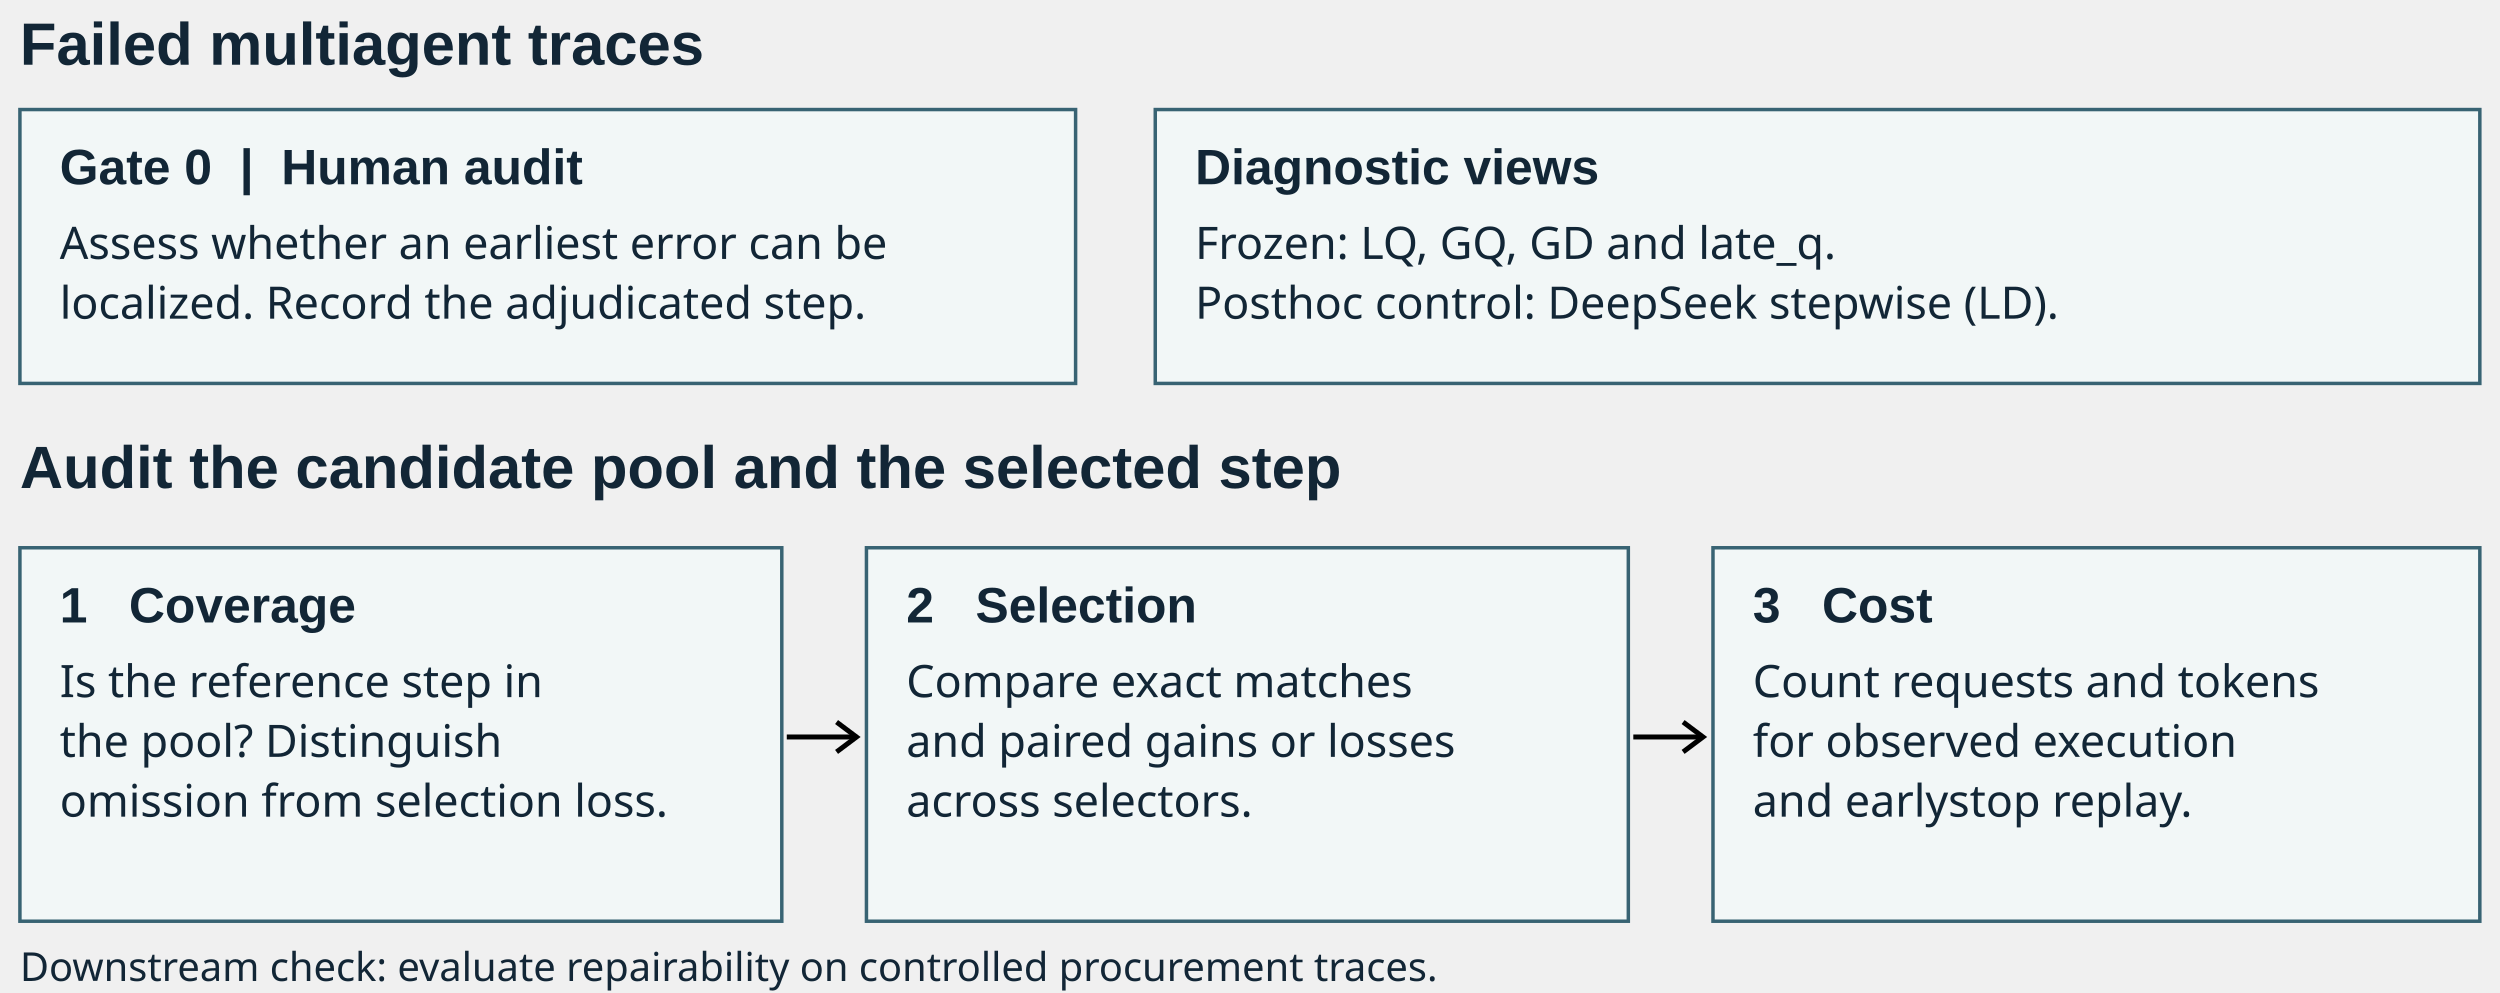
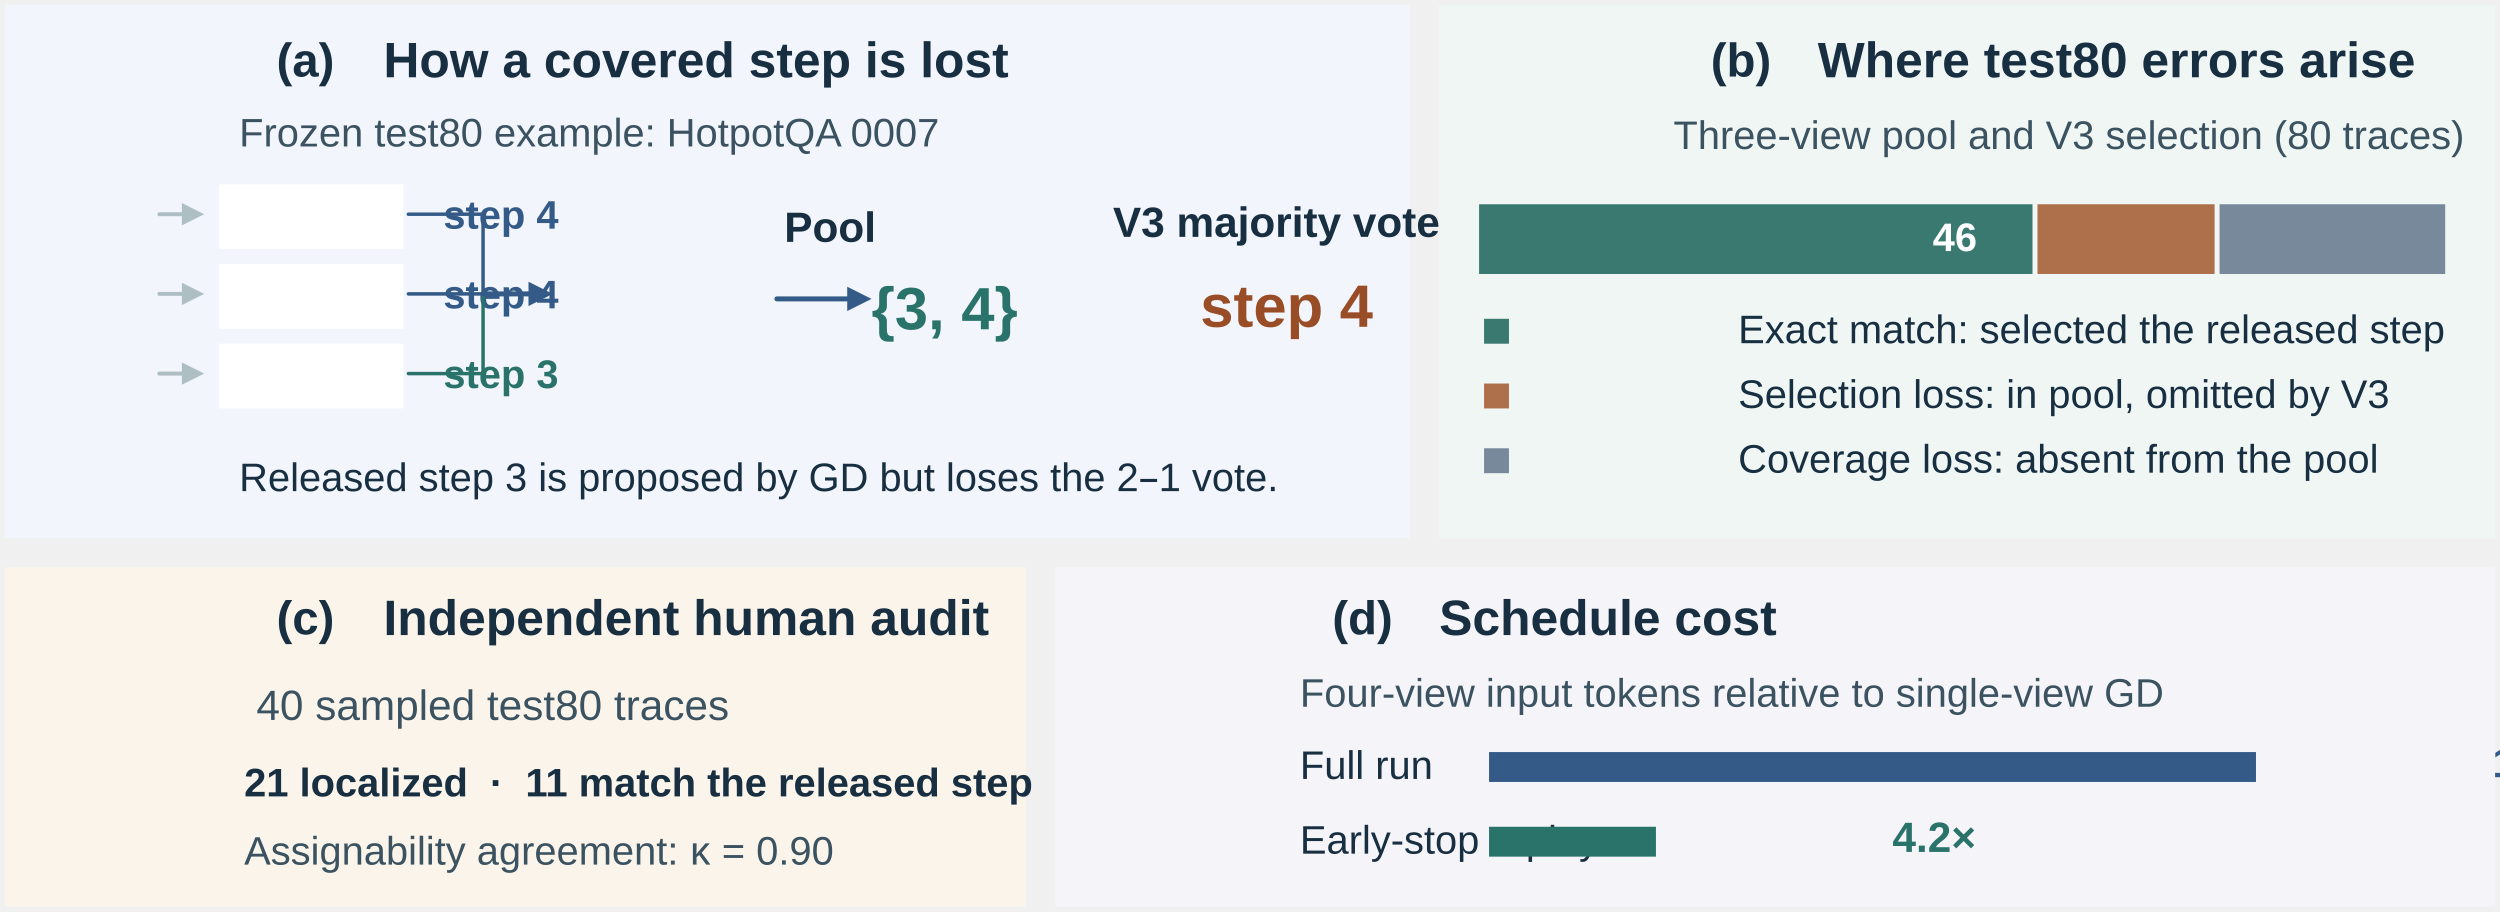
- <svg xmlns="http://www.w3.org/2000/svg" version="1.1" width="502.049pt" height="199.319pt" viewBox="0 0 502.049 199.319">
-   <text fill="#122636" xml:space="preserve" transform="matrix(1 0 -0 1 0 199.3185)" font-size="12" font-family="Arial" font-weight="bold">
-     <tspan y="-186.319" x="4 11.32 17.992 21.316 24.64 31.312 38.632 41.956 52.624 59.944 63.268 67.264 70.588 74.584 81.256 88.576 95.248 102.568 106.564 109.888 113.884 118.552 125.224 131.896 138.568">Failed multi­agent traces</tspan>
-   </text>
-   <path transform="matrix(1,0,0,-1,0,199.3185)" d="M4 122.319H216V177.319H4Z" fill="#f2f7f7" />
-   <path transform="matrix(1,0,0,-1,0,199.3185)" stroke-width=".7" stroke-linecap="butt" stroke-miterlimit="10" stroke-linejoin="miter" fill="none" stroke="#386373" d="M4 122.319H216V177.319H4Z" />
-   <text fill="#122636" xml:space="preserve" transform="matrix(1 0 -0 1 0 199.3185)" font-size="10" font-family="Arial" font-weight="bold">
-     <tspan y="-162.319" x="12 19.77 25.33 28.66 34.22 36.99 42.55 45.32 48.09 50.88 53.65 56.42 63.64 69.74 78.63 84.19 90.29 93.06 98.62 104.72 110.82 113.59">Gate 0  |  Human audit</tspan>
-   </text>
-   <text fill="#122636" xml:space="preserve" transform="matrix(1 0 -0 1 0 199.3185)" font-size="9" font-family="ArialMT">
-     <tspan y="-147.319" x="12 17.994 22.494 26.994 31.998 36.498 40.998 43.491 49.989 54.993 59.997 62.49 67.494 72.498 75.495 77.988 82.992 87.996 90.489 95.493 100.497 103.494 105.492 107.49 112.494 116.994 119.487 121.98 126.984 129.981 132.978 137.982 140.979 143.472 147.972 152.976 157.98 160.473 165.477">Assess whether an earliest error can be</tspan>
-   </text>
-   <text fill="#122636" xml:space="preserve" transform="matrix(1 0 -0 1 0 199.3185)" font-size="9" font-family="ArialMT">
-     <tspan y="-135.319" x="12 13.998 19.002 23.502 28.506 30.504 32.502 37.002 42.006 47.01 49.503 51.996 58.494 63.498 67.998 73.002 75.999 81.003 83.496 85.989 90.993 95.997 98.49 103.494 108.498 110.496 115.5 120.504 122.502 127.002 132.006 134.499 139.503 144.507 147 151.5 153.993 158.997 164.001">localized. Record the adjudicated step.</tspan>
-   </text>
-   <path transform="matrix(1,0,0,-1,0,199.3185)" d="M232 122.319H498V177.319H232Z" fill="#f2f7f7" />
-   <path transform="matrix(1,0,0,-1,0,199.3185)" stroke-width=".7" stroke-linecap="butt" stroke-miterlimit="10" stroke-linejoin="miter" fill="none" stroke="#386373" d="M232 122.319H498V177.319H232Z" />
-   <text fill="#122636" xml:space="preserve" transform="matrix(1 0 -0 1 0 199.3185)" font-size="10" font-family="Arial" font-weight="bold">
-     <tspan y="-162.319" x="240 247.22 249.99 255.55 261.65 267.75 273.85 279.41 282.74 285.51 291.07 293.84 299.4 302.17 307.73 315.5">Diagnostic views</tspan>
-   </text>
-   <text fill="#122636" xml:space="preserve" transform="matrix(1 0 -0 1 0 199.3185)" font-size="9" font-family="ArialMT">
-     <tspan y="-147.319" x="240 245.49 248.487 253.491 257.991 262.995 267.999 270.492 272.985 277.989 284.982 287.475 289.968 296.961 303.954 306.447 308.94 315.933 322.431 324.924 329.928 334.932 339.936 342.429 344.427 349.431 351.924 356.928 361.932 366.936">Frozen: LQ, GQ, GD and late_q.</tspan>
-   </text>
-   <text fill="#122636" xml:space="preserve" transform="matrix(1 0 -0 1 0 199.3185)" font-size="9" font-family="ArialMT">
-     <tspan y="-135.319" x="240 245.994 250.998 255.498 257.991 260.988 265.992 270.996 275.496 277.989 282.489 287.493 292.497 294.99 297.987 302.991 304.989 307.482 309.975 316.473 321.477 326.481 331.485 337.479 342.483 347.487 351.987 354.48 358.98 361.473 366.477 371.481 377.979 379.977 384.477 389.481 391.974 394.971 399.975 406.473 409.47">Post­hoc control: DeepSeek stepwise (LD).</tspan>
-   </text>
-   <text fill="#122636" xml:space="preserve" transform="matrix(1 0 -0 1 0 199.3185)" font-size="12" font-family="Arial" font-weight="bold">
-     <tspan y="-101.319" x="4 12.664 19.984 27.304 30.628 34.624 37.948 41.944 49.264 55.936 59.26 65.932 72.604 79.924 87.244 90.568 97.888 104.56 108.556 115.228 118.552 125.872 133.192 140.512 143.836 147.16 153.832 161.152 168.472 171.796 175.792 183.112 189.784 193.108 199.78 206.452 209.776 216.448 223.12 227.116 233.788 241.108 244.432 251.104 255.1 261.772">Audit the candidate pool and the selected step</tspan>
-   </text>
-   <path transform="matrix(1,0,0,-1,0,199.3185)" d="M4 14.319H157V89.319H4Z" fill="#f2f7f7" />
-   <path transform="matrix(1,0,0,-1,0,199.3185)" stroke-width=".7" stroke-linecap="butt" stroke-miterlimit="10" stroke-linejoin="miter" fill="none" stroke="#386373" d="M4 14.319H157V89.319H4Z" />
-   <text fill="#122636" xml:space="preserve" transform="matrix(1 0 -0 1 0 199.3185)" font-size="10" font-family="Arial" font-weight="bold">
-     <tspan y="-74.319" x="12 17.56 20.33 23.1 25.87 33.09 39.19 44.75 50.31 54.2 59.76 65.86">1   Coverage</tspan>
-   </text>
-   <text fill="#122636" xml:space="preserve" transform="matrix(1 0 -0 1 0 199.3185)" font-size="9" font-family="ArialMT">
-     <tspan y="-59.319" x="12 14.493 18.993 21.486 23.979 28.983 33.987 36.48 39.477 44.481 46.974 51.978 54.975 59.979 64.983 69.483 74.487 76.98 81.48 83.973 88.977 93.981 96.474 98.472">Is the reference step in</tspan>
-   </text>
-   <text fill="#122636" xml:space="preserve" transform="matrix(1 0 -0 1 0 199.3185)" font-size="9" font-family="ArialMT">
-     <tspan y="-47.319" x="12 14.493 19.497 24.501 26.994 31.998 37.002 42.006 44.004 49.008 51.501 57.999 59.997 64.497 66.99 68.988 73.992 78.996 84 85.998 90.498">the pool? Distinguish</tspan>
-   </text>
-   <text fill="#122636" xml:space="preserve" transform="matrix(1 0 -0 1 0 199.3185)" font-size="9" font-family="ArialMT">
-     <tspan y="-35.319" x="12 17.004 24.501 26.499 30.999 35.499 37.497 42.501 47.505 49.998 52.491 55.488 60.492 67.989 70.482 74.982 79.986 81.984 86.988 91.488 93.981 95.979 100.983 105.987 108.48 110.478 115.482 119.982 124.482">omission from selection loss.</tspan>
-   </text>
-   <path transform="matrix(1,0,0,-1,0,199.3185)" d="M174 14.319H327V89.319H174Z" fill="#f2f7f7" />
-   <path transform="matrix(1,0,0,-1,0,199.3185)" stroke-width=".7" stroke-linecap="butt" stroke-miterlimit="10" stroke-linejoin="miter" fill="none" stroke="#386373" d="M174 14.319H327V89.319H174Z" />
-   <text fill="#122636" xml:space="preserve" transform="matrix(1 0 -0 1 0 199.3185)" font-size="10" font-family="Arial" font-weight="bold">
-     <tspan y="-74.319" x="182 187.56 190.33 193.1 195.87 202.53 208.09 210.86 216.42 221.98 225.31 228.08 234.18">2   Selection</tspan>
-   </text>
-   <text fill="#122636" xml:space="preserve" transform="matrix(1 0 -0 1 0 199.3185)" font-size="9" font-family="ArialMT">
-     <tspan y="-59.319" x="182 188.498 193.502 200.999 206.003 211.007 214.004 219.008 221.501 226.505 231.005 236.009 240.509 243.002 245.495 252.992 257.996 260.489 264.989 269.993 274.997">Compare exact matches</tspan>
-   </text>
-   <text fill="#122636" xml:space="preserve" transform="matrix(1 0 -0 1 0 199.3185)" font-size="9" font-family="ArialMT">
-     <tspan y="-47.319" x="182 187.004 192.008 197.012 199.505 204.509 209.513 211.511 214.508 219.512 224.516 227.009 232.013 237.017 239.015 244.019 248.519 251.012 256.016 259.013 261.506 263.504 268.508 273.008 277.508 282.512">and paired gains or losses</tspan>
-   </text>
-   <text fill="#122636" xml:space="preserve" transform="matrix(1 0 -0 1 0 199.3185)" font-size="9" font-family="ArialMT">
-     <tspan y="-35.319" x="182 187.004 191.504 194.501 199.505 204.005 208.505 210.998 215.498 220.502 222.5 227.504 232.004 234.497 239.501 242.498 246.998">across selectors.</tspan>
-   </text>
-   <path transform="matrix(1,0,0,-1,0,199.3185)" d="M344 14.319H498V89.319H344Z" fill="#f2f7f7" />
-   <path transform="matrix(1,0,0,-1,0,199.3185)" stroke-width=".7" stroke-linecap="butt" stroke-miterlimit="10" stroke-linejoin="miter" fill="none" stroke="#386373" d="M344 14.319H498V89.319H344Z" />
-   <text fill="#122636" xml:space="preserve" transform="matrix(1 0 -0 1 0 199.3185)" font-size="10" font-family="Arial" font-weight="bold">
-     <tspan y="-74.319" x="352 357.56 360.33 363.1 365.87 373.09 379.19 384.75">3   Cost</tspan>
-   </text>
-   <text fill="#122636" xml:space="preserve" transform="matrix(1 0 -0 1 0 199.3185)" font-size="9" font-family="ArialMT">
-     <tspan y="-59.319" x="352 358.498 363.502 368.506 373.51 376.003 378.496 381.493 386.497 391.501 396.505 401.509 406.009 408.502 413.002 415.495 420.499 425.503 430.507 433 435.493 440.497 444.997 450.001 455.005">Count requests and tokens</tspan>
-   </text>
-   <text fill="#122636" xml:space="preserve" transform="matrix(1 0 -0 1 0 199.3185)" font-size="9" font-family="ArialMT">
-     <tspan y="-47.319" x="352 354.493 359.497 362.494 364.987 369.991 374.995 379.495 384.499 387.496 391.996 397 402.004 404.497 409.501 414.001 419.005 423.505 428.509 431.002 433 438.004">for observed execution</tspan>
-   </text>
-   <text fill="#122636" xml:space="preserve" transform="matrix(1 0 -0 1 0 199.3185)" font-size="9" font-family="ArialMT">
-     <tspan y="-35.319" x="352 357.004 362.008 367.012 369.505 374.509 379.513 382.51 384.508 389.008 392.005 396.505 398.998 404.002 409.006 411.499 414.496 419.5 424.504 426.502 431.506 436.006">and early­stop replay.</tspan>
-   </text>
-   <path transform="matrix(1,0,0,-1,0,199.3185)" stroke-width="1" stroke-linecap="butt" stroke-miterlimit="10" stroke-linejoin="miter" fill="none" stroke="#000000" d="M158 51.319H172" />
-   <path transform="matrix(1,0,0,-1,0,199.3185)" stroke-width="1" stroke-linecap="butt" stroke-miterlimit="10" stroke-linejoin="miter" fill="none" stroke="#000000" d="M168 54.319 172 51.319 168 48.319" />
-   <path transform="matrix(1,0,0,-1,0,199.3185)" stroke-width="1" stroke-linecap="butt" stroke-miterlimit="10" stroke-linejoin="miter" fill="none" stroke="#000000" d="M328 51.319H342" />
-   <path transform="matrix(1,0,0,-1,0,199.3185)" stroke-width="1" stroke-linecap="butt" stroke-miterlimit="10" stroke-linejoin="miter" fill="none" stroke="#000000" d="M338 54.319 342 51.319 338 48.319" />
-   <text fill="#122636" xml:space="preserve" transform="matrix(1 0 -0 1 0 199.3185)" font-size="8" font-family="ArialMT">
-     <tspan y="-2.319" x="4 9.776 14.224 20 24.448 28.448 30.664 33.328 37.776 42.224 48.888 51.104 55.104 59.552 64 68 72 74.216 76.432 80.88 84.88 89.328 91.104 95.552 100 102.216 106.664 108.88 111.544 115.992 120.44 124.888 126.664 129.328 133.776 138.224 140 141.776 143.552 145.768 149.768 151.984 156.432 160.88 163.096 167.096 171.544 175.992 178.208 180.872 185.32 187.096 188.872 193.32 197.768 199.984 204.432 207.096 211.544 215.544 219.992 222.656 227.104 233.768 238.216 242.664 244.88 247.096 249.312 251.976 256.424 260.424 264.872 268.872">Downstream check: evaluate repairability on controlled procurement traces.</tspan>
-   </text>
+ <svg xmlns="http://www.w3.org/2000/svg" xmlns:ns1="http://schemas.microsoft.com/visio/2003/SVGExtensions/" xmlns:xlink="http://www.w3.org/1999/xlink" width="6.972in" height="2.542in" viewBox="0 0 502 183" xml:space="preserve" color-interpolation-filters="sRGB" class="st33">
+   <ns1:documentProperties ns1:langID="2052" ns1:metric="true" ns1:viewMarkup="false" />
+   <style type="text/css">
+ 	
+ 		.st1 {fill:#f2f5fb;stroke:#f2f5fb;stroke-linecap:round;stroke-linejoin:round;stroke-width:0.1}
+ 		.st2 {fill:#eff6f4;stroke:#eff6f4;stroke-linecap:round;stroke-linejoin:round;stroke-width:0.1}
+ 		.st3 {fill:#faf4ea;stroke:#faf4ea;stroke-linecap:round;stroke-linejoin:round;stroke-width:0.1}
+ 		.st4 {fill:#f5f4f8;stroke:#f5f4f8;stroke-linecap:round;stroke-linejoin:round;stroke-width:0.1}
+ 		.st5 {fill:none;stroke:none;stroke-linecap:round;stroke-linejoin:round;stroke-width:0.75}
+ 		.st6 {fill:#182f42;font-family:Arial;font-size:0.792em;font-weight:bold}
+ 		.st7 {fill:#182f42;font-family:Arial;font-size:0.833em;font-weight:bold}
+ 		.st8 {fill:#3b5261;font-family:Arial;font-size:0.667em}
+ 		.st9 {fill:#182f42;font-family:Arial;font-size:0.708em;font-weight:bold}
+ 		.st10 {marker-end:url(#mrkr4-26);stroke:#aebfc4;stroke-linecap:round;stroke-linejoin:round;stroke-width:0.8}
+ 		.st11 {fill:#aebfc4;fill-opacity:1;stroke:#aebfc4;stroke-opacity:1;stroke-width:0.357}
+ 		.st12 {fill:#ffffff;stroke:none;stroke-linecap:round;stroke-linejoin:round;stroke-width:0.75}
+ 		.st13 {fill:#345b87;font-family:Arial;font-size:0.667em;font-weight:bold}
+ 		.st14 {stroke:#345b87;stroke-linecap:round;stroke-linejoin:round;stroke-width:0.7}
+ 		.st15 {fill:#29736b;font-family:Arial;font-size:0.667em;font-weight:bold}
+ 		.st16 {stroke:#29736b;stroke-linecap:round;stroke-linejoin:round;stroke-width:0.7}
+ 		.st17 {marker-end:url(#mrkr4-79);stroke:#345b87;stroke-linecap:round;stroke-linejoin:round;stroke-width:1}
+ 		.st18 {fill:#345b87;fill-opacity:1;stroke:#345b87;stroke-opacity:1;stroke-width:0.41}
+ 		.st19 {fill:#29736b;font-family:Arial;font-size:1em;font-weight:bold}
+ 		.st20 {fill:#994d27;font-family:Arial;font-size:1em;font-weight:bold}
+ 		.st21 {fill:#182f42;font-family:Arial;font-size:0.667em}
+ 		.st22 {font-family:宋体;font-size:1em}
+ 		.st23 {fill:#39796f;stroke:none;stroke-linecap:round;stroke-linejoin:round;stroke-width:0.75}
+ 		.st24 {fill:#ffffff;font-family:Arial;font-size:0.667em;font-weight:bold}
+ 		.st25 {fill:#ae704b;stroke:none;stroke-linecap:round;stroke-linejoin:round;stroke-width:0.75}
+ 		.st26 {fill:#78899c;stroke:none;stroke-linecap:round;stroke-linejoin:round;stroke-width:0.75}
+ 		.st27 {fill:#3b5261;font-family:Arial;font-size:0.708em}
+ 		.st28 {fill:#182f42;font-family:Arial;font-size:0.667em;font-weight:bold}
+ 		.st29 {fill:#345b87;stroke:none;stroke-linecap:round;stroke-linejoin:round;stroke-width:0.75}
+ 		.st30 {fill:#345b87;font-family:Arial;font-size:0.708em;font-weight:bold}
+ 		.st31 {fill:#29736b;stroke:none;stroke-linecap:round;stroke-linejoin:round;stroke-width:0.75}
+ 		.st32 {fill:#29736b;font-family:Arial;font-size:0.708em;font-weight:bold}
+ 		.st33 {fill:none;fill-rule:evenodd;font-size:12px;overflow:visible;stroke-linecap:square;stroke-miterlimit:3}
+ 	
+ 	</style>
+   <defs id="Markers">
+     <g id="lend4">
+       <path d="M 2 1 L 0 0 L 2 -1 L 2 1 " style="stroke:none" />
+     </g>
+     <marker id="mrkr4-26" class="st11" ns1:arrowType="4" ns1:arrowSize="0" ns1:setback="5.6" refX="-5.6" orient="auto" markerUnits="strokeWidth" overflow="visible">
+       <use xlink:href="#lend4" transform="scale(-2.8,-2.8) " />
+     </marker>
+     <marker id="mrkr4-79" class="st18" ns1:arrowType="4" ns1:arrowSize="0" ns1:setback="4.88" refX="-4.88" orient="auto" markerUnits="strokeWidth" overflow="visible">
+       <use xlink:href="#lend4" transform="scale(-2.44,-2.44) " />
+     </marker>
+   </defs>
+   <g ns1:mID="0" ns1:index="1" ns1:groupContext="foregroundPage">
+     <ns1:pageProperties ns1:drawingScale="0.0393701" ns1:pageScale="0.0393701" ns1:drawingUnits="24" ns1:shadowOffsetX="8.50394" ns1:shadowOffsetY="-8.50394" />
+     <ns1:layer ns1:name="流程图" ns1:index="0" />
+     <g id="shape1-1" ns1:mID="1" ns1:groupContext="shape" ns1:layerMember="0" transform="translate(1,-75)">
+       <ns1:custProps>
+         <ns1:cp ns1:nameU="Cost" ns1:lbl="成本" ns1:prompt="" ns1:type="7" ns1:format="@" ns1:sortKey="" ns1:invis="false" ns1:ask="false" ns1:langID="2052" ns1:cal="0" />
+         <ns1:cp ns1:nameU="ProcessNumber" ns1:lbl="进程编号" ns1:prompt="" ns1:type="2" ns1:format="" ns1:sortKey="" ns1:invis="false" ns1:ask="false" ns1:langID="2052" ns1:cal="0" />
+         <ns1:cp ns1:nameU="Owner" ns1:lbl="所有者" ns1:prompt="" ns1:type="0" ns1:format="" ns1:sortKey="" ns1:invis="false" ns1:ask="false" ns1:langID="2052" ns1:cal="0" />
+         <ns1:cp ns1:nameU="Function" ns1:lbl="函数" ns1:prompt="" ns1:type="0" ns1:format="" ns1:sortKey="" ns1:invis="false" ns1:ask="false" ns1:langID="2052" ns1:cal="0" ns1:val="VT4()" />
+         <ns1:cp ns1:nameU="StartDate" ns1:lbl="开始日期" ns1:prompt="" ns1:type="5" ns1:format="" ns1:sortKey="" ns1:invis="false" ns1:ask="false" ns1:langID="2052" ns1:cal="0" />
+         <ns1:cp ns1:nameU="EndDate" ns1:lbl="结束日期" ns1:prompt="" ns1:type="5" ns1:format="" ns1:sortKey="" ns1:invis="false" ns1:ask="false" ns1:langID="2052" ns1:cal="0" />
+         <ns1:cp ns1:nameU="Status" ns1:lbl="状态" ns1:prompt="" ns1:type="4" ns1:format=";未开始;进行中;已完成;已推迟;正在等待输入" ns1:sortKey="" ns1:invis="false" ns1:ask="false" ns1:langID="2052" ns1:cal="0" ns1:val="VT4()" />
+       </ns1:custProps>
+       <ns1:userDefs>
+         <ns1:ud ns1:nameU="visVersion" ns1:prompt="" ns1:val="VT0(15):26" />
+         <ns1:ud ns1:nameU="DefaultWidth" ns1:prompt="" ns1:val="VT0(0.98425196850394):24" />
+         <ns1:ud ns1:nameU="DefaultHeight" ns1:prompt="" ns1:val="VT0(0.59055118110236):24" />
+         <ns1:ud ns1:nameU="ResizeTxtHeight" ns1:prompt="" ns1:val="VT0(0.59055118110236):24" />
+       </ns1:userDefs>
+       <rect x="0" y="76" width="282" height="107" class="st1" />
+     </g>
+     <g id="shape2-3" ns1:mID="2" ns1:groupContext="shape" ns1:layerMember="0" transform="translate(289,-75)">
+       <ns1:custProps>
+         <ns1:cp ns1:nameU="Cost" ns1:lbl="成本" ns1:prompt="" ns1:type="7" ns1:format="@" ns1:sortKey="" ns1:invis="false" ns1:ask="false" ns1:langID="2052" ns1:cal="0" />
+         <ns1:cp ns1:nameU="ProcessNumber" ns1:lbl="进程编号" ns1:prompt="" ns1:type="2" ns1:format="" ns1:sortKey="" ns1:invis="false" ns1:ask="false" ns1:langID="2052" ns1:cal="0" />
+         <ns1:cp ns1:nameU="Owner" ns1:lbl="所有者" ns1:prompt="" ns1:type="0" ns1:format="" ns1:sortKey="" ns1:invis="false" ns1:ask="false" ns1:langID="2052" ns1:cal="0" />
+         <ns1:cp ns1:nameU="Function" ns1:lbl="函数" ns1:prompt="" ns1:type="0" ns1:format="" ns1:sortKey="" ns1:invis="false" ns1:ask="false" ns1:langID="2052" ns1:cal="0" ns1:val="VT4()" />
+         <ns1:cp ns1:nameU="StartDate" ns1:lbl="开始日期" ns1:prompt="" ns1:type="5" ns1:format="" ns1:sortKey="" ns1:invis="false" ns1:ask="false" ns1:langID="2052" ns1:cal="0" />
+         <ns1:cp ns1:nameU="EndDate" ns1:lbl="结束日期" ns1:prompt="" ns1:type="5" ns1:format="" ns1:sortKey="" ns1:invis="false" ns1:ask="false" ns1:langID="2052" ns1:cal="0" />
+         <ns1:cp ns1:nameU="Status" ns1:lbl="状态" ns1:prompt="" ns1:type="4" ns1:format=";未开始;进行中;已完成;已推迟;正在等待输入" ns1:sortKey="" ns1:invis="false" ns1:ask="false" ns1:langID="2052" ns1:cal="0" ns1:val="VT4()" />
+       </ns1:custProps>
+       <ns1:userDefs>
+         <ns1:ud ns1:nameU="visVersion" ns1:prompt="" ns1:val="VT0(15):26" />
+         <ns1:ud ns1:nameU="DefaultWidth" ns1:prompt="" ns1:val="VT0(0.98425196850394):24" />
+         <ns1:ud ns1:nameU="DefaultHeight" ns1:prompt="" ns1:val="VT0(0.59055118110236):24" />
+         <ns1:ud ns1:nameU="ResizeTxtHeight" ns1:prompt="" ns1:val="VT0(0.59055118110236):24" />
+       </ns1:userDefs>
+       <rect x="0" y="76" width="212" height="107" class="st2" />
+     </g>
+     <g id="shape3-5" ns1:mID="3" ns1:groupContext="shape" ns1:layerMember="0" transform="translate(1,-1)">
+       <ns1:custProps>
+         <ns1:cp ns1:nameU="Cost" ns1:lbl="成本" ns1:prompt="" ns1:type="7" ns1:format="@" ns1:sortKey="" ns1:invis="false" ns1:ask="false" ns1:langID="2052" ns1:cal="0" />
+         <ns1:cp ns1:nameU="ProcessNumber" ns1:lbl="进程编号" ns1:prompt="" ns1:type="2" ns1:format="" ns1:sortKey="" ns1:invis="false" ns1:ask="false" ns1:langID="2052" ns1:cal="0" />
+         <ns1:cp ns1:nameU="Owner" ns1:lbl="所有者" ns1:prompt="" ns1:type="0" ns1:format="" ns1:sortKey="" ns1:invis="false" ns1:ask="false" ns1:langID="2052" ns1:cal="0" />
+         <ns1:cp ns1:nameU="Function" ns1:lbl="函数" ns1:prompt="" ns1:type="0" ns1:format="" ns1:sortKey="" ns1:invis="false" ns1:ask="false" ns1:langID="2052" ns1:cal="0" ns1:val="VT4()" />
+         <ns1:cp ns1:nameU="StartDate" ns1:lbl="开始日期" ns1:prompt="" ns1:type="5" ns1:format="" ns1:sortKey="" ns1:invis="false" ns1:ask="false" ns1:langID="2052" ns1:cal="0" />
+         <ns1:cp ns1:nameU="EndDate" ns1:lbl="结束日期" ns1:prompt="" ns1:type="5" ns1:format="" ns1:sortKey="" ns1:invis="false" ns1:ask="false" ns1:langID="2052" ns1:cal="0" />
+         <ns1:cp ns1:nameU="Status" ns1:lbl="状态" ns1:prompt="" ns1:type="4" ns1:format=";未开始;进行中;已完成;已推迟;正在等待输入" ns1:sortKey="" ns1:invis="false" ns1:ask="false" ns1:langID="2052" ns1:cal="0" ns1:val="VT4()" />
+       </ns1:custProps>
+       <ns1:userDefs>
+         <ns1:ud ns1:nameU="visVersion" ns1:prompt="" ns1:val="VT0(15):26" />
+         <ns1:ud ns1:nameU="DefaultWidth" ns1:prompt="" ns1:val="VT0(0.98425196850394):24" />
+         <ns1:ud ns1:nameU="DefaultHeight" ns1:prompt="" ns1:val="VT0(0.59055118110236):24" />
+         <ns1:ud ns1:nameU="ResizeTxtHeight" ns1:prompt="" ns1:val="VT0(0.59055118110236):24" />
+       </ns1:userDefs>
+       <rect x="0" y="115" width="205" height="68" class="st3" />
+     </g>
+     <g id="shape4-7" ns1:mID="4" ns1:groupContext="shape" ns1:layerMember="0" transform="translate(212,-1)">
+       <ns1:custProps>
+         <ns1:cp ns1:nameU="Cost" ns1:lbl="成本" ns1:prompt="" ns1:type="7" ns1:format="@" ns1:sortKey="" ns1:invis="false" ns1:ask="false" ns1:langID="2052" ns1:cal="0" />
+         <ns1:cp ns1:nameU="ProcessNumber" ns1:lbl="进程编号" ns1:prompt="" ns1:type="2" ns1:format="" ns1:sortKey="" ns1:invis="false" ns1:ask="false" ns1:langID="2052" ns1:cal="0" />
+         <ns1:cp ns1:nameU="Owner" ns1:lbl="所有者" ns1:prompt="" ns1:type="0" ns1:format="" ns1:sortKey="" ns1:invis="false" ns1:ask="false" ns1:langID="2052" ns1:cal="0" />
+         <ns1:cp ns1:nameU="Function" ns1:lbl="函数" ns1:prompt="" ns1:type="0" ns1:format="" ns1:sortKey="" ns1:invis="false" ns1:ask="false" ns1:langID="2052" ns1:cal="0" ns1:val="VT4()" />
+         <ns1:cp ns1:nameU="StartDate" ns1:lbl="开始日期" ns1:prompt="" ns1:type="5" ns1:format="" ns1:sortKey="" ns1:invis="false" ns1:ask="false" ns1:langID="2052" ns1:cal="0" />
+         <ns1:cp ns1:nameU="EndDate" ns1:lbl="结束日期" ns1:prompt="" ns1:type="5" ns1:format="" ns1:sortKey="" ns1:invis="false" ns1:ask="false" ns1:langID="2052" ns1:cal="0" />
+         <ns1:cp ns1:nameU="Status" ns1:lbl="状态" ns1:prompt="" ns1:type="4" ns1:format=";未开始;进行中;已完成;已推迟;正在等待输入" ns1:sortKey="" ns1:invis="false" ns1:ask="false" ns1:langID="2052" ns1:cal="0" ns1:val="VT4()" />
+       </ns1:custProps>
+       <ns1:userDefs>
+         <ns1:ud ns1:nameU="visVersion" ns1:prompt="" ns1:val="VT0(15):26" />
+         <ns1:ud ns1:nameU="DefaultWidth" ns1:prompt="" ns1:val="VT0(0.98425196850394):24" />
+         <ns1:ud ns1:nameU="DefaultHeight" ns1:prompt="" ns1:val="VT0(0.59055118110236):24" />
+         <ns1:ud ns1:nameU="ResizeTxtHeight" ns1:prompt="" ns1:val="VT0(0.59055118110236):24" />
+       </ns1:userDefs>
+       <rect x="0" y="115" width="289" height="68" class="st4" />
+     </g>
+     <g id="shape5-9" ns1:mID="5" ns1:groupContext="shape" transform="translate(8,-163)">
+       <ns1:textBlock ns1:margins="rect(0,0,0,0)" ns1:tabSpace="42.5197" />
+       <ns1:textRect cx="9" cy="175.5" width="18" height="15" />
+       <rect x="0" y="168" width="18" height="15" class="st5" />
+       <text x="0" y="178.35" class="st6" ns1:langID="2052">
+         <ns1:paragraph />
+         <ns1:tabList />(a)</text>
+     </g>
+     <g id="shape6-12" ns1:mID="6" ns1:groupContext="shape" transform="translate(27,-163)">
+       <ns1:textBlock ns1:margins="rect(0,0,0,0)" ns1:tabSpace="42.5197" />
+       <ns1:textRect cx="117.5" cy="175.5" width="235" height="15" />
+       <rect x="0" y="168" width="235" height="15" class="st5" />
+       <text x="0" y="178.5" class="st7" ns1:langID="2052">
+         <ns1:paragraph />
+         <ns1:tabList />How a covered step is lost</text>
+     </g>
+     <g id="shape7-15" ns1:mID="7" ns1:groupContext="shape" transform="translate(8,-150)">
+       <ns1:textBlock ns1:margins="rect(0,0,0,0)" ns1:tabSpace="42.5197" />
+       <ns1:textRect cx="135" cy="177" width="270" height="12" />
+       <rect x="0" y="171" width="270" height="12" class="st5" />
+       <text x="0" y="179.4" class="st8" ns1:langID="2052">
+         <ns1:paragraph />
+         <ns1:tabList />Frozen test80 example: HotpotQA 0007</text>
+     </g>
+     <g id="shape8-18" ns1:mID="8" ns1:groupContext="shape" transform="translate(9,-134)">
+       <ns1:textBlock ns1:margins="rect(0,0,0,0)" ns1:tabSpace="42.5197" />
+       <ns1:textRect cx="12" cy="176.5" width="24" height="13" />
+       <rect x="0" y="170" width="24" height="13" class="st5" />
+       <text x="0" y="179.05" class="st9" ns1:langID="2052">
+         <ns1:paragraph />
+         <ns1:tabList />LQ</text>
+     </g>
+     <g id="shape9-21" ns1:mID="9" ns1:groupContext="shape" transform="translate(32,-140)">
+       <path d="M0 183 L4.52 183" class="st10" />
+     </g>
+     <g id="shape10-27" ns1:mID="10" ns1:groupContext="shape" transform="translate(44,-133)">
+       <rect x="0" y="170" width="37" height="13" class="st12" />
+     </g>
+     <g id="shape11-29" ns1:mID="11" ns1:groupContext="shape" transform="translate(49,-133)">
+       <ns1:textBlock ns1:margins="rect(0,0,0,0)" ns1:tabSpace="42.5197" />
+       <ns1:textRect cx="16" cy="176.5" width="32" height="13" />
+       <rect x="0" y="170" width="32" height="13" class="st5" />
+       <text x="0" y="178.9" class="st13" ns1:langID="2052">
+         <ns1:paragraph />
+         <ns1:tabList />step 4</text>
+     </g>
+     <g id="shape12-32" ns1:mID="12" ns1:groupContext="shape" transform="translate(82,-140)">
+       <path d="M0 183 L15 183" class="st14" />
+     </g>
+     <g id="shape13-35" ns1:mID="13" ns1:groupContext="shape" transform="translate(280,43) rotate(90)">
+       <path d="M0 183 L16 183" class="st14" />
+     </g>
+     <g id="shape14-38" ns1:mID="14" ns1:groupContext="shape" transform="translate(9,-118)">
+       <ns1:textBlock ns1:margins="rect(0,0,0,0)" ns1:tabSpace="42.5197" />
+       <ns1:textRect cx="12" cy="176.5" width="24" height="13" />
+       <rect x="0" y="170" width="24" height="13" class="st5" />
+       <text x="0" y="179.05" class="st9" ns1:langID="2052">
+         <ns1:paragraph />
+         <ns1:tabList />GQ</text>
+     </g>
+     <g id="shape15-41" ns1:mID="15" ns1:groupContext="shape" transform="translate(32,-124)">
+       <path d="M0 183 L4.52 183" class="st10" />
+     </g>
+     <g id="shape16-46" ns1:mID="16" ns1:groupContext="shape" transform="translate(44,-117)">
+       <rect x="0" y="170" width="37" height="13" class="st12" />
+     </g>
+     <g id="shape17-48" ns1:mID="17" ns1:groupContext="shape" transform="translate(49,-117)">
+       <ns1:textBlock ns1:margins="rect(0,0,0,0)" ns1:tabSpace="42.5197" />
+       <ns1:textRect cx="16" cy="176.5" width="32" height="13" />
+       <rect x="0" y="170" width="32" height="13" class="st5" />
+       <text x="0" y="178.9" class="st13" ns1:langID="2052">
+         <ns1:paragraph />
+         <ns1:tabList />step 4</text>
+     </g>
+     <g id="shape18-51" ns1:mID="18" ns1:groupContext="shape" transform="translate(82,-124)">
+       <path d="M0 183 L15 183" class="st14" />
+     </g>
+     <g id="shape19-54" ns1:mID="19" ns1:groupContext="shape" transform="translate(97,-124)">
+ 			</g>
+     <g id="shape20-55" ns1:mID="20" ns1:groupContext="shape" transform="translate(9,-102)">
+       <ns1:textBlock ns1:margins="rect(0,0,0,0)" ns1:tabSpace="42.5197" />
+       <ns1:textRect cx="12" cy="176.5" width="24" height="13" />
+       <rect x="0" y="170" width="24" height="13" class="st5" />
+       <text x="0" y="179.05" class="st9" ns1:langID="2052">
+         <ns1:paragraph />
+         <ns1:tabList />GD</text>
+     </g>
+     <g id="shape21-58" ns1:mID="21" ns1:groupContext="shape" transform="translate(32,-108)">
+       <path d="M0 183 L4.52 183" class="st10" />
+     </g>
+     <g id="shape22-63" ns1:mID="22" ns1:groupContext="shape" transform="translate(44,-101)">
+       <rect x="0" y="170" width="37" height="13" class="st12" />
+     </g>
+     <g id="shape23-65" ns1:mID="23" ns1:groupContext="shape" transform="translate(49,-101)">
+       <ns1:textBlock ns1:margins="rect(0,0,0,0)" ns1:tabSpace="42.5197" />
+       <ns1:textRect cx="16" cy="176.5" width="32" height="13" />
+       <rect x="0" y="170" width="32" height="13" class="st5" />
+       <text x="0" y="178.9" class="st15" ns1:langID="2052">
+         <ns1:paragraph />
+         <ns1:tabList />step 3</text>
+     </g>
+     <g id="shape24-68" ns1:mID="24" ns1:groupContext="shape" transform="translate(82,-108)">
+       <path d="M0 183 L15 183" class="st16" />
+     </g>
+     <g id="shape25-71" ns1:mID="25" ns1:groupContext="shape" transform="translate(-86,75) rotate(-90)">
+       <path d="M0 183 L16 183" class="st16" />
+     </g>
+     <g id="shape26-74" ns1:mID="26" ns1:groupContext="shape" transform="translate(97,-124)">
+       <path d="M0 183 L9.12 183" class="st17" />
+     </g>
+     <g id="shape27-80" ns1:mID="27" ns1:groupContext="shape" transform="translate(115,-131)">
+       <ns1:textBlock ns1:margins="rect(0,0,0,0)" ns1:tabSpace="42.5197" />
+       <ns1:textRect cx="29" cy="177" width="58" height="12" />
+       <rect x="0" y="171" width="58" height="12" class="st5" />
+       <text x="0" y="179.55" class="st9" ns1:langID="2052">
+         <ns1:paragraph />
+         <ns1:tabList />Pool</text>
+     </g>
+     <g id="shape28-83" ns1:mID="28" ns1:groupContext="shape" transform="translate(115,-112)">
+       <ns1:textBlock ns1:margins="rect(0,0,0,0)" ns1:tabSpace="42.5197" />
+       <ns1:textRect cx="28.5" cy="174.5" width="57" height="17" />
+       <rect x="0" y="166" width="57" height="17" class="st5" />
+       <text x="0" y="178.1" class="st19" ns1:langID="2052">
+         <ns1:paragraph />
+         <ns1:tabList />{3, 4}</text>
+     </g>
+     <g id="shape29-86" ns1:mID="29" ns1:groupContext="shape" transform="translate(156,-123)">
+       <path d="M0 183 L14.12 183" class="st17" />
+     </g>
+     <g id="shape30-91" ns1:mID="30" ns1:groupContext="shape" transform="translate(181,-132)">
+       <ns1:textBlock ns1:margins="rect(0,0,0,0)" ns1:tabSpace="42.5197" />
+       <ns1:textRect cx="45.5" cy="177" width="91.01" height="12" />
+       <rect x="0" y="171" width="91" height="12" class="st5" />
+       <text x="0" y="179.55" class="st9" ns1:langID="2052">
+         <ns1:paragraph />
+         <ns1:tabList />V3 majority vote</text>
+     </g>
+     <g id="shape31-94" ns1:mID="31" ns1:groupContext="shape" transform="translate(181,-112)">
+       <ns1:textBlock ns1:margins="rect(0,0,0,0)" ns1:tabSpace="42.5197" />
+       <ns1:textRect cx="47" cy="174" width="94.01" height="18" />
+       <rect x="0" y="165" width="94" height="18" class="st5" />
+       <text x="0" y="177.6" class="st20" ns1:langID="2052">
+         <ns1:paragraph />
+         <ns1:tabList />step 4</text>
+     </g>
+     <g id="shape32-97" ns1:mID="32" ns1:groupContext="shape" transform="translate(8,-80)">
+       <ns1:textBlock ns1:margins="rect(0,0,0,0)" ns1:tabSpace="42.5197" />
+       <ns1:textRect cx="133.5" cy="176" width="267.01" height="14" />
+       <rect x="0" y="169" width="267" height="14" class="st5" />
+       <text x="0" y="178.6" class="st21" ns1:langID="2052">
+         <ns1:paragraph />
+         <ns1:tabList />Released step 3 is proposed by GD but loses the 2<tspan class="st22">–</tspan>1 vote.</text>
+     </g>
+     <g id="shape33-101" ns1:mID="33" ns1:groupContext="shape" transform="translate(296,-163)">
+       <ns1:textBlock ns1:margins="rect(0,0,0,0)" ns1:tabSpace="42.5197" />
+       <ns1:textRect cx="9" cy="175.5" width="18" height="15" />
+       <rect x="0" y="168" width="18" height="15" class="st5" />
+       <text x="0" y="178.35" class="st6" ns1:langID="2052">
+         <ns1:paragraph />
+         <ns1:tabList />(b)</text>
+     </g>
+     <g id="shape34-104" ns1:mID="34" ns1:groupContext="shape" transform="translate(315,-163)">
+       <ns1:textBlock ns1:margins="rect(0,0,0,0)" ns1:tabSpace="42.5197" />
+       <ns1:textRect cx="117.5" cy="175.5" width="235" height="15" />
+       <rect x="0" y="168" width="235" height="15" class="st5" />
+       <text x="0" y="178.5" class="st7" ns1:langID="2052">
+         <ns1:paragraph />
+         <ns1:tabList />Where test80 errors arise</text>
+     </g>
+     <g id="shape35-107" ns1:mID="35" ns1:groupContext="shape" transform="translate(296,-150)">
+       <ns1:textBlock ns1:margins="rect(0,0,0,0)" ns1:tabSpace="42.5197" />
+       <ns1:textRect cx="98" cy="177.5" width="196" height="11" />
+       <rect x="0" y="172" width="196" height="11" class="st5" />
+       <text x="0" y="179.9" class="st8" ns1:langID="2052">
+         <ns1:paragraph />
+         <ns1:tabList />Three-view pool and V3 selection (80 traces)</text>
+     </g>
+     <g id="shape36-110" ns1:mID="36" ns1:groupContext="shape" transform="translate(297,-128)">
+       <rect x="0" y="169" width="111.125" height="14" class="st23" />
+     </g>
+     <g id="shape37-112" ns1:mID="37" ns1:groupContext="shape" transform="translate(348.063,-128)">
+       <ns1:textBlock ns1:margins="rect(0,0,0,0)" ns1:tabSpace="42.5197" />
+       <ns1:textRect cx="10" cy="176" width="20" height="14" />
+       <rect x="0" y="169" width="20" height="14" class="st5" />
+       <text x="0" y="178.4" class="st24" ns1:langID="2052">
+         <ns1:paragraph />
+         <ns1:tabList />46</text>
+     </g>
+     <g id="shape38-115" ns1:mID="38" ns1:groupContext="shape" transform="translate(409.125,-128)">
+       <rect x="0" y="169" width="35.562" height="14" class="st25" />
+     </g>
+     <g id="shape39-117" ns1:mID="39" ns1:groupContext="shape" transform="translate(422.406,-128)">
+       <ns1:textBlock ns1:margins="rect(0,0,0,0)" ns1:tabSpace="42.5197" />
+       <ns1:textRect cx="10" cy="176" width="20" height="14" />
+       <rect x="0" y="169" width="20" height="14" class="st5" />
+       <text x="0" y="178.4" class="st24" ns1:langID="2052">
+         <ns1:paragraph />
+         <ns1:tabList />15</text>
+     </g>
+     <g id="shape40-120" ns1:mID="40" ns1:groupContext="shape" transform="translate(445.688,-128)">
+       <rect x="0" y="169" width="45.312" height="14" class="st26" />
+     </g>
+     <g id="shape41-122" ns1:mID="41" ns1:groupContext="shape" transform="translate(463.844,-128)">
+       <ns1:textBlock ns1:margins="rect(0,0,0,0)" ns1:tabSpace="42.5197" />
+       <ns1:textRect cx="10" cy="176" width="20" height="14" />
+       <rect x="0" y="169" width="20" height="14" class="st5" />
+       <text x="0" y="178.4" class="st24" ns1:langID="2052">
+         <ns1:paragraph />
+         <ns1:tabList />19</text>
+     </g>
+     <g id="shape42-125" ns1:mID="42" ns1:groupContext="shape" transform="translate(298,-114)">
+       <rect x="0" y="178" width="5" height="5" class="st23" />
+     </g>
+     <g id="shape43-127" ns1:mID="43" ns1:groupContext="shape" transform="translate(309,-110)">
+       <ns1:textBlock ns1:margins="rect(0,0,0,0)" ns1:tabSpace="42.5197" />
+       <ns1:textRect cx="93" cy="176.5" width="186" height="13" />
+       <rect x="0" y="170" width="186" height="13" class="st5" />
+       <text x="0" y="178.9" class="st21" ns1:langID="2052">
+         <ns1:paragraph />
+         <ns1:tabList />Exact match: selected the released step</text>
+     </g>
+     <g id="shape44-130" ns1:mID="44" ns1:groupContext="shape" transform="translate(298,-101)">
+       <rect x="0" y="178" width="5" height="5" class="st25" />
+     </g>
+     <g id="shape45-132" ns1:mID="45" ns1:groupContext="shape" transform="translate(309,-97)">
+       <ns1:textBlock ns1:margins="rect(0,0,0,0)" ns1:tabSpace="42.5197" />
+       <ns1:textRect cx="93" cy="176.5" width="186" height="13" />
+       <rect x="0" y="170" width="186" height="13" class="st5" />
+       <text x="0" y="178.9" class="st21" ns1:langID="2052">
+         <ns1:paragraph />
+         <ns1:tabList />Selection loss: in pool, omitted by V3</text>
+     </g>
+     <g id="shape46-135" ns1:mID="46" ns1:groupContext="shape" transform="translate(298,-88)">
+       <rect x="0" y="178" width="5" height="5" class="st26" />
+     </g>
+     <g id="shape47-137" ns1:mID="47" ns1:groupContext="shape" transform="translate(309,-84)">
+       <ns1:textBlock ns1:margins="rect(0,0,0,0)" ns1:tabSpace="42.5197" />
+       <ns1:textRect cx="93" cy="176.5" width="186" height="13" />
+       <rect x="0" y="170" width="186" height="13" class="st5" />
+       <text x="0" y="178.9" class="st21" ns1:langID="2052">
+         <ns1:paragraph />
+         <ns1:tabList />Coverage loss: absent from the pool</text>
+     </g>
+     <g id="shape48-140" ns1:mID="48" ns1:groupContext="shape" transform="translate(8,-51)">
+       <ns1:textBlock ns1:margins="rect(0,0,0,0)" ns1:tabSpace="42.5197" />
+       <ns1:textRect cx="9" cy="175.5" width="18" height="15" />
+       <rect x="0" y="168" width="18" height="15" class="st5" />
+       <text x="0" y="178.35" class="st6" ns1:langID="2052">
+         <ns1:paragraph />
+         <ns1:tabList />(c)</text>
+     </g>
+     <g id="shape49-143" ns1:mID="49" ns1:groupContext="shape" transform="translate(27,-51)">
+       <ns1:textBlock ns1:margins="rect(0,0,0,0)" ns1:tabSpace="42.5197" />
+       <ns1:textRect cx="117.5" cy="175.5" width="235" height="15" />
+       <rect x="0" y="168" width="235" height="15" class="st5" />
+       <text x="0" y="178.5" class="st7" ns1:langID="2052">
+         <ns1:paragraph />
+         <ns1:tabList />Independent human audit</text>
+     </g>
+     <g id="shape50-146" ns1:mID="50" ns1:groupContext="shape" transform="translate(9,-35)">
+       <ns1:textBlock ns1:margins="rect(0,0,0,0)" ns1:tabSpace="42.5197" />
+       <ns1:textRect cx="95" cy="177" width="190" height="12" />
+       <rect x="0" y="171" width="190" height="12" class="st5" />
+       <text x="0" y="179.55" class="st27" ns1:langID="2052">
+         <ns1:paragraph />
+         <ns1:tabList />40 sampled test80 traces</text>
+     </g>
+     <g id="shape51-149" ns1:mID="51" ns1:groupContext="shape" transform="translate(9,-19)">
+       <ns1:textBlock ns1:margins="rect(0,0,0,0)" ns1:tabSpace="42.5197" />
+       <ns1:textRect cx="94.5" cy="176.5" width="189" height="13" />
+       <rect x="0" y="170" width="189" height="13" class="st5" />
+       <text x="0" y="178.9" class="st28" ns1:langID="2052">
+         <ns1:paragraph />
+         <ns1:tabList />21 localized  ·  11 match the released step</text>
+     </g>
+     <g id="shape52-152" ns1:mID="52" ns1:groupContext="shape" transform="translate(9,-6)">
+       <ns1:textBlock ns1:margins="rect(0,0,0,0)" ns1:tabSpace="42.5197" />
+       <ns1:textRect cx="94" cy="177" width="188" height="12" />
+       <rect x="0" y="171" width="188" height="12" class="st5" />
+       <text x="0" y="179.6" class="st8" ns1:langID="2052">
+         <ns1:paragraph />
+         <ns1:tabList />Assignability agreement: <tspan class="st22">κ</tspan> = 0.90</text>
+     </g>
+     <g id="shape53-156" ns1:mID="53" ns1:groupContext="shape" transform="translate(220,-51)">
+       <ns1:textBlock ns1:margins="rect(0,0,0,0)" ns1:tabSpace="42.5197" />
+       <ns1:textRect cx="9" cy="175.5" width="18" height="15" />
+       <rect x="0" y="168" width="18" height="15" class="st5" />
+       <text x="0" y="178.35" class="st6" ns1:langID="2052">
+         <ns1:paragraph />
+         <ns1:tabList />(d)</text>
+     </g>
+     <g id="shape54-159" ns1:mID="54" ns1:groupContext="shape" transform="translate(239,-51)">
+       <ns1:textBlock ns1:margins="rect(0,0,0,0)" ns1:tabSpace="42.5197" />
+       <ns1:textRect cx="117.5" cy="175.5" width="235" height="15" />
+       <rect x="0" y="168" width="235" height="15" class="st5" />
+       <text x="0" y="178.5" class="st7" ns1:langID="2052">
+         <ns1:paragraph />
+         <ns1:tabList />Schedule cost</text>
+     </g>
+     <g id="shape55-162" ns1:mID="55" ns1:groupContext="shape" transform="translate(221,-38)">
+       <ns1:textBlock ns1:margins="rect(0,0,0,0)" ns1:tabSpace="42.5197" />
+       <ns1:textRect cx="136" cy="177.5" width="272" height="11" />
+       <rect x="0" y="172" width="272" height="11" class="st5" />
+       <text x="0" y="179.9" class="st8" ns1:langID="2052">
+         <ns1:paragraph />
+         <ns1:tabList />Four-view input tokens relative to single-view GD</text>
+     </g>
+     <g id="shape56-165" ns1:mID="56" ns1:groupContext="shape" transform="translate(221,-23)">
+       <ns1:textBlock ns1:margins="rect(0,0,0,0)" ns1:tabSpace="42.5197" />
+       <ns1:textRect cx="38" cy="177" width="76" height="12" />
+       <rect x="0" y="171" width="76" height="12" class="st5" />
+       <text x="0" y="179.4" class="st21" ns1:langID="2052">
+         <ns1:paragraph />
+         <ns1:tabList />Full run</text>
+     </g>
+     <g id="shape57-168" ns1:mID="57" ns1:groupContext="shape" transform="translate(299,-26)">
+       <rect x="0" y="177" width="154" height="6" class="st29" />
+     </g>
+     <g id="shape58-170" ns1:mID="58" ns1:groupContext="shape" transform="translate(458,-23)">
+       <ns1:textBlock ns1:margins="rect(0,0,0,0)" ns1:tabSpace="42.5197" />
+       <ns1:textRect cx="19" cy="176.5" width="38.01" height="13" />
+       <rect x="0" y="170" width="38" height="13" class="st5" />
+       <text x="0" y="179.05" class="st30" ns1:langID="2052">
+         <ns1:paragraph />
+         <ns1:tabList />19.3×</text>
+     </g>
+     <g id="shape59-173" ns1:mID="59" ns1:groupContext="shape" transform="translate(221,-8)">
+       <ns1:textBlock ns1:margins="rect(0,0,0,0)" ns1:tabSpace="42.5197" />
+       <ns1:textRect cx="38" cy="177" width="76" height="12" />
+       <rect x="0" y="171" width="76" height="12" class="st5" />
+       <text x="0" y="179.4" class="st21" ns1:langID="2052">
+         <ns1:paragraph />
+         <ns1:tabList />Early-stop replay</text>
+     </g>
+     <g id="shape60-176" ns1:mID="60" ns1:groupContext="shape" transform="translate(299,-11)">
+       <rect x="0" y="177" width="33.513" height="6" class="st31" />
+     </g>
+     <g id="shape61-178" ns1:mID="61" ns1:groupContext="shape" transform="translate(337.513,-8)">
+       <ns1:textBlock ns1:margins="rect(0,0,0,0)" ns1:tabSpace="42.5197" />
+       <ns1:textRect cx="19" cy="176.5" width="38" height="13" />
+       <rect x="0" y="170" width="38" height="13" class="st5" />
+       <text x="0" y="179.05" class="st32" ns1:langID="2052">
+         <ns1:paragraph />
+         <ns1:tabList />4.2×</text>
+     </g>
+   </g>
</svg>
